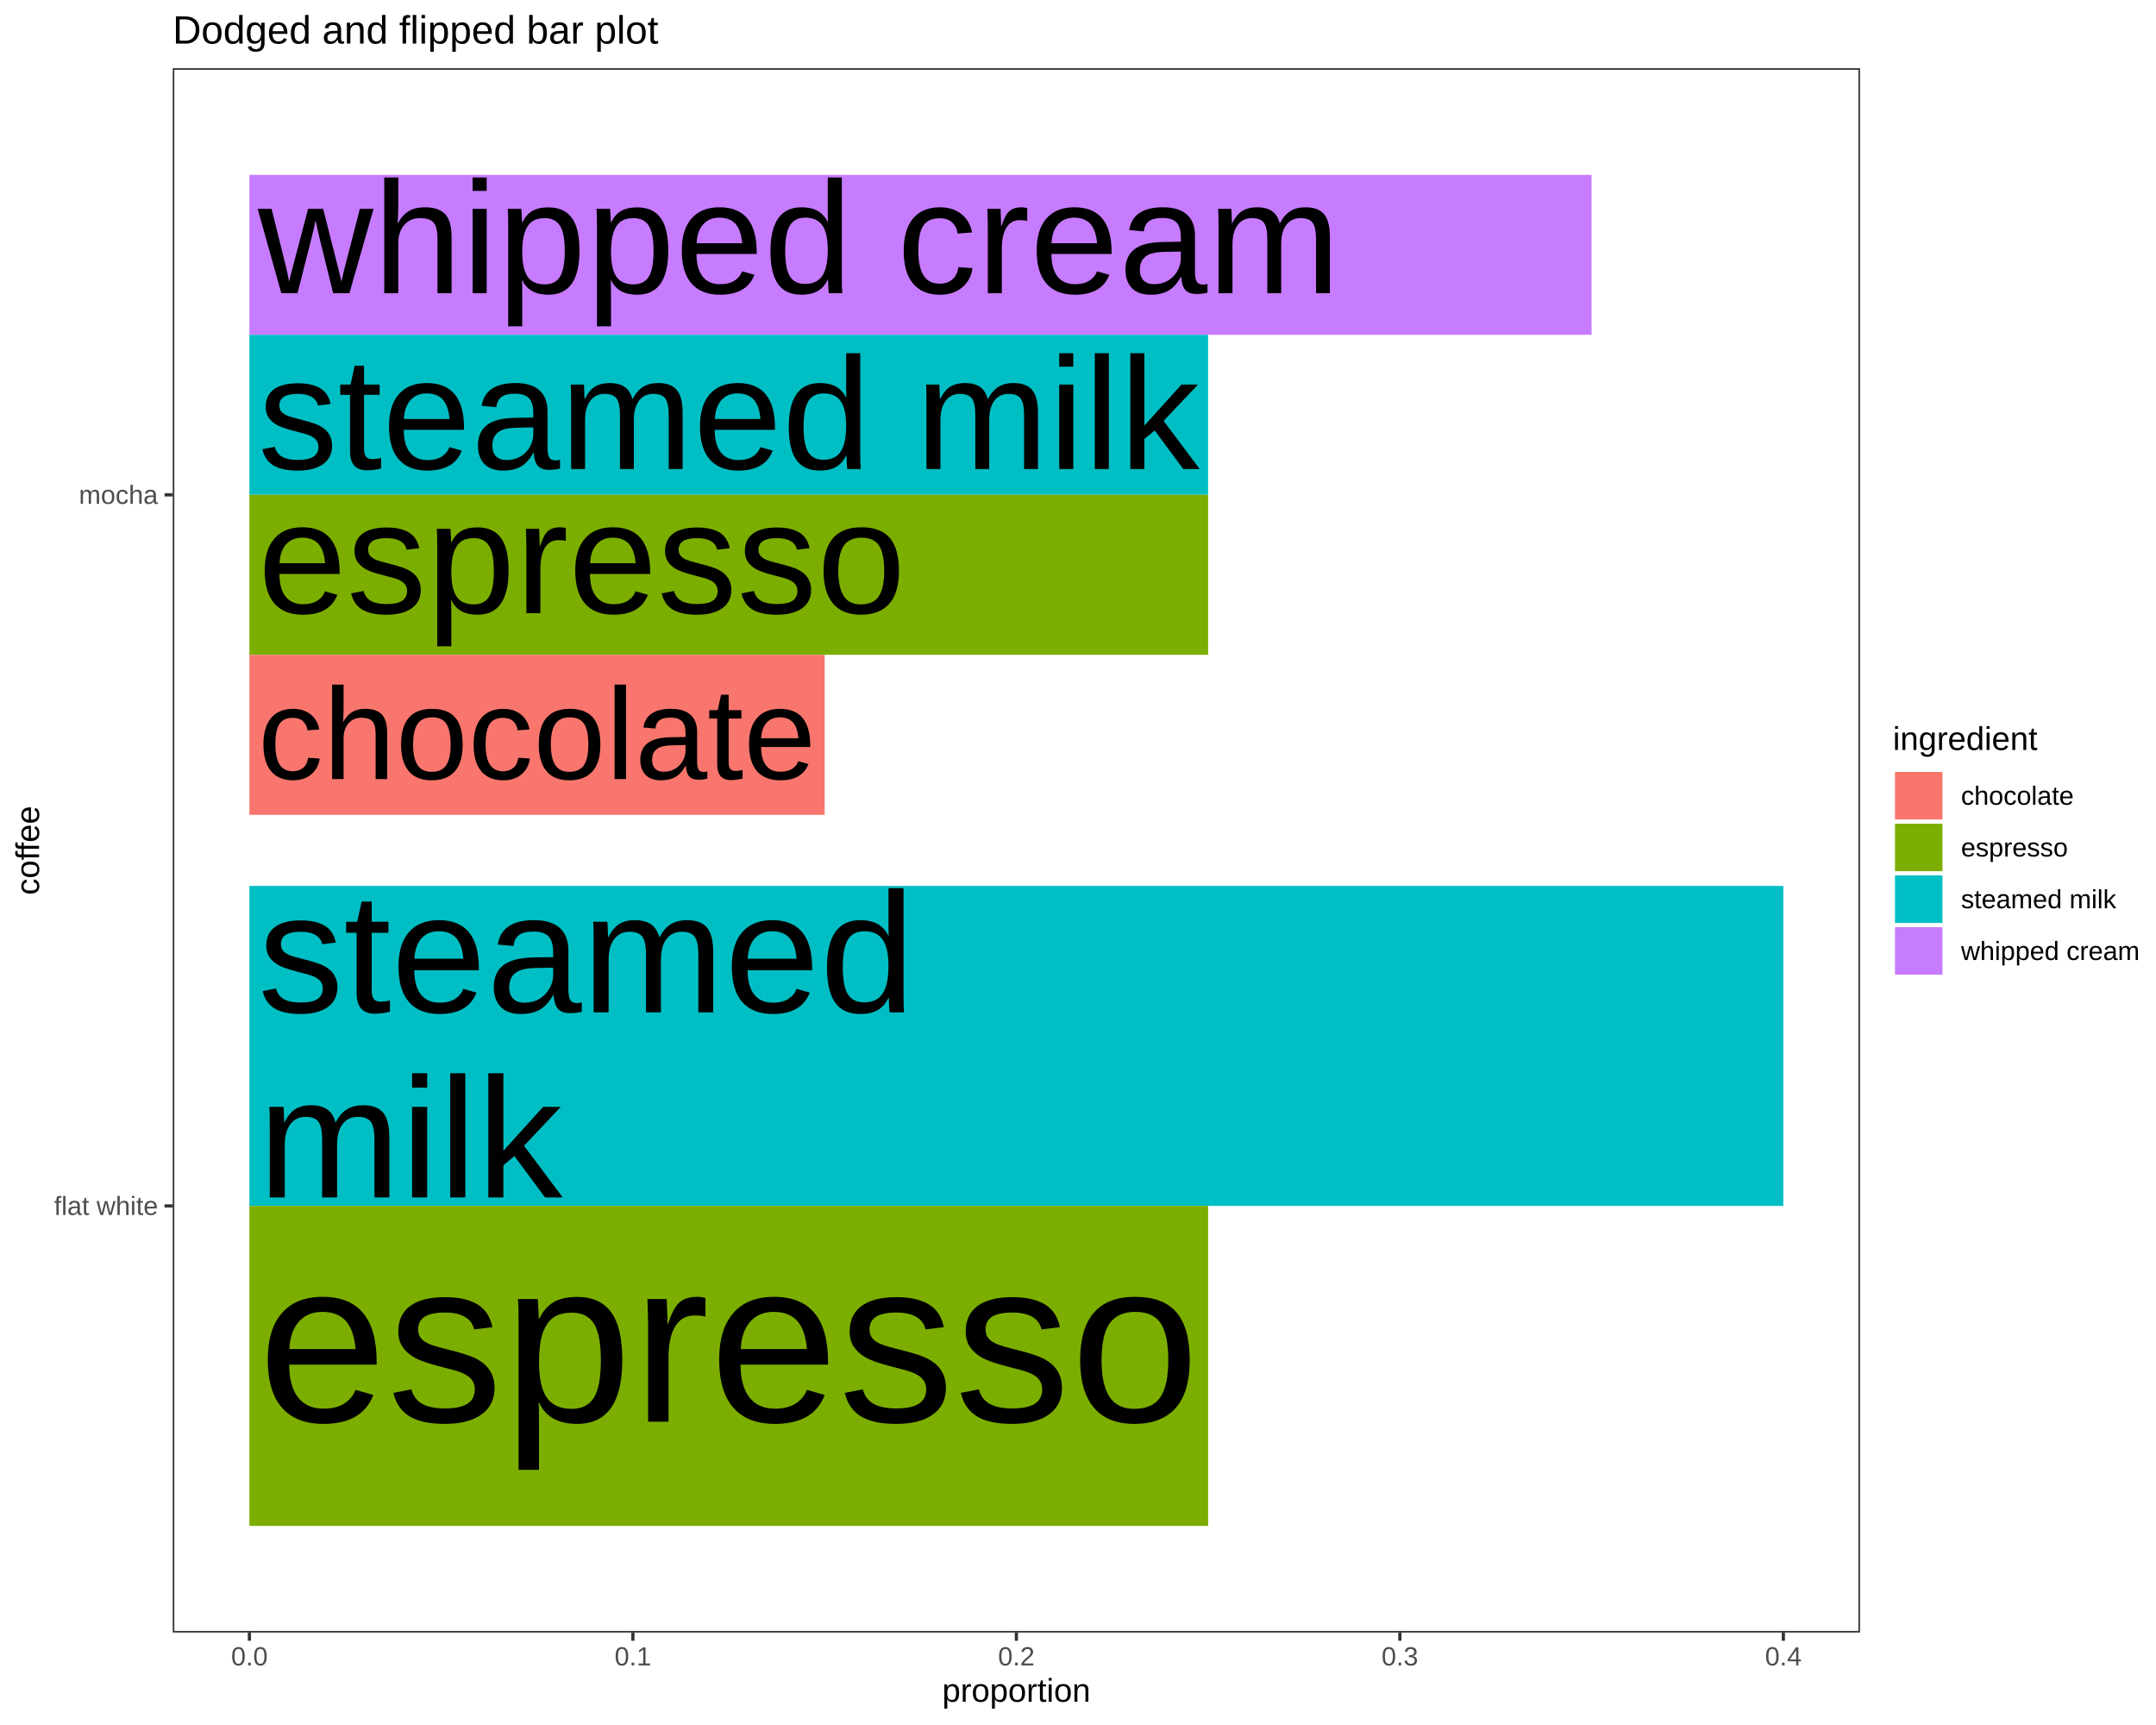
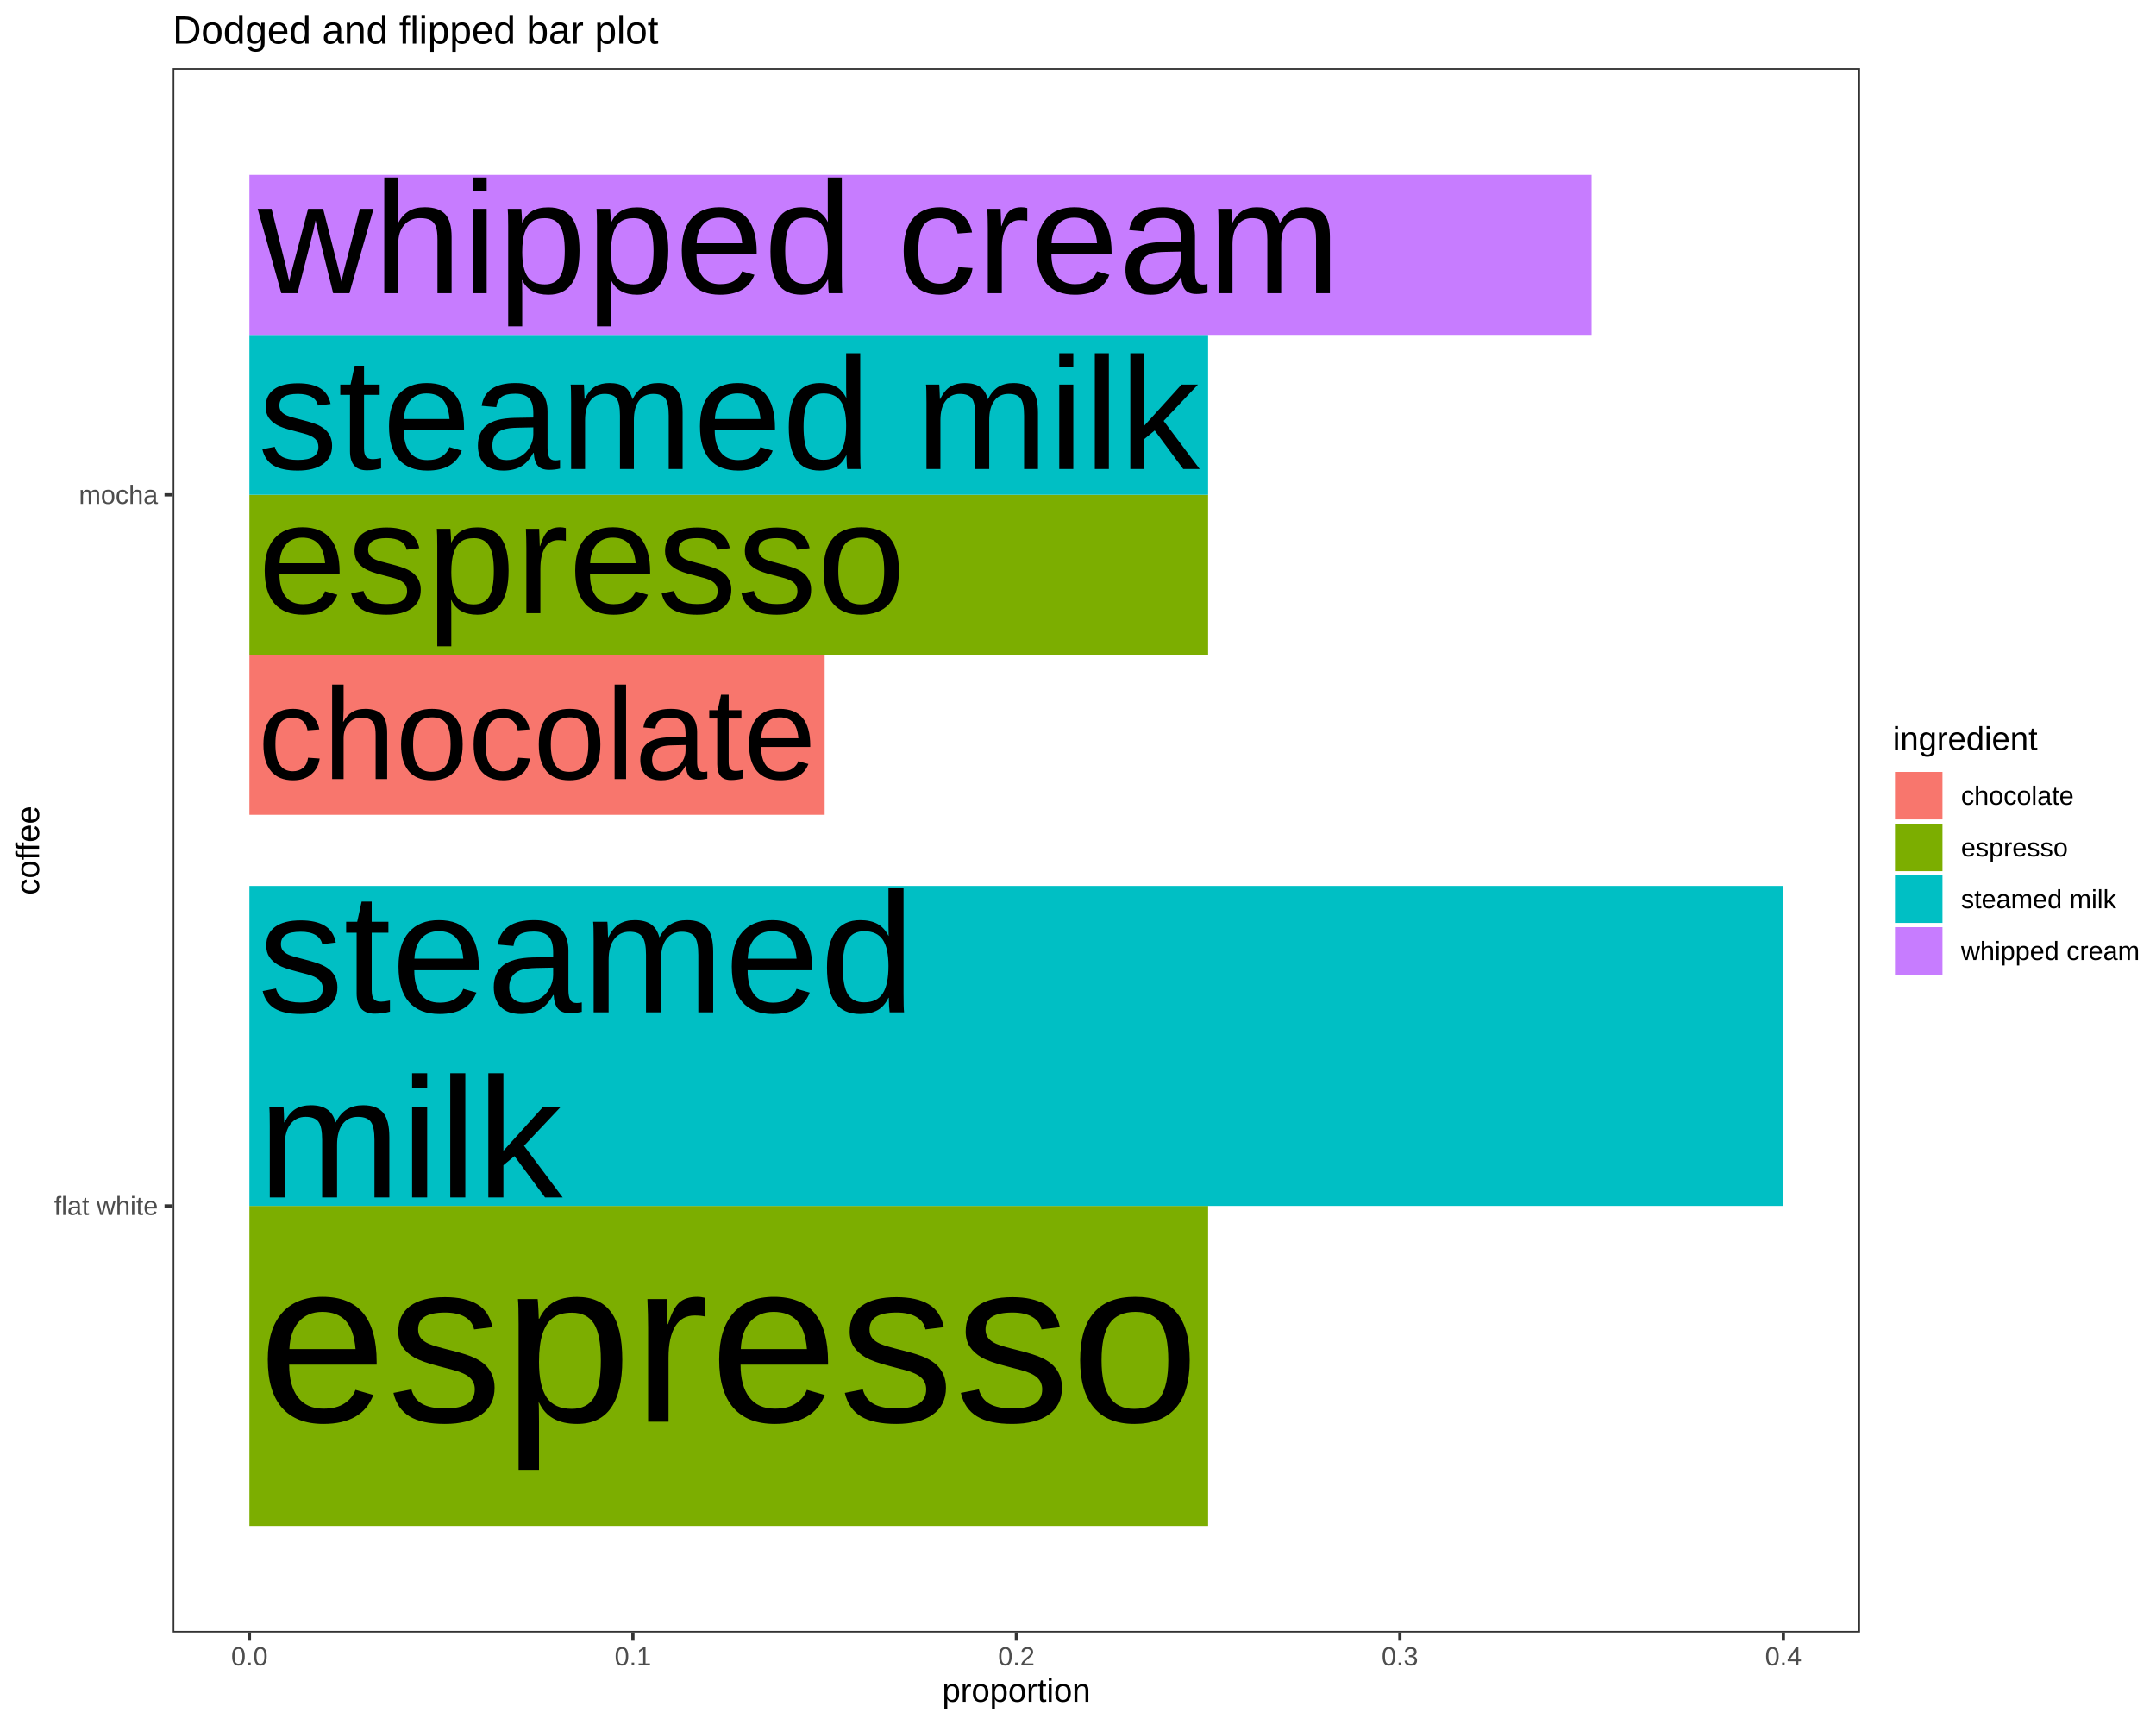
<svg xmlns="http://www.w3.org/2000/svg" viewBox="0 0 720.00 576.00">
  <defs>
    <style type="text/css">
    line, polyline, polygon, path, rect, circle {
      fill: none;
      stroke: #000000;
      stroke-linecap: round;
      stroke-linejoin: round;
      stroke-miterlimit: 10.00;
    }
  </style>
  </defs>
  <rect width="100%" height="100%" style="stroke: none; fill: #FFFFFF;" />
  <rect x="0.00" y="0.00" width="720.00" height="576.00" style="stroke-width: 1.07; stroke: #FFFFFF; fill: #FFFFFF;" />
  <defs>
    <clipPath id="cpNTcuNjh8NjIxLjE2fDU0NS4xM3wyMi43Nw==">
      <rect x="57.68" y="22.77" width="563.48" height="522.36" />
    </clipPath>
  </defs>
  <rect x="57.68" y="22.77" width="563.48" height="522.36" style="stroke-width: 1.07; stroke: none; fill: #FFFFFF;" clip-path="url(#cpNTcuNjh8NjIxLjE2fDU0NS4xM3wyMi43Nw==)" />
-   <rect x="83.29" y="295.82" width="512.25" height="106.85" style="stroke-width: 1.07; stroke: none; stroke-linecap: square; stroke-linejoin: miter; fill: #00BFC4;" clip-path="url(#cpNTcuNjh8NjIxLjE2fDU0NS4xM3wyMi43Nw==)" />
-   <rect x="83.29" y="402.67" width="320.16" height="106.85" style="stroke-width: 1.07; stroke: none; stroke-linecap: square; stroke-linejoin: miter; fill: #7CAE00;" clip-path="url(#cpNTcuNjh8NjIxLjE2fDU0NS4xM3wyMi43Nw==)" />
-   <rect x="83.29" y="58.39" width="448.22" height="53.42" style="stroke-width: 1.07; stroke: none; stroke-linecap: square; stroke-linejoin: miter; fill: #C77CFF;" clip-path="url(#cpNTcuNjh8NjIxLjE2fDU0NS4xM3wyMi43Nw==)" />
-   <rect x="83.29" y="111.81" width="320.16" height="53.42" style="stroke-width: 1.07; stroke: none; stroke-linecap: square; stroke-linejoin: miter; fill: #00BFC4;" clip-path="url(#cpNTcuNjh8NjIxLjE2fDU0NS4xM3wyMi43Nw==)" />
  <rect x="83.29" y="165.23" width="320.16" height="53.42" style="stroke-width: 1.07; stroke: none; stroke-linecap: square; stroke-linejoin: miter; fill: #7CAE00;" clip-path="url(#cpNTcuNjh8NjIxLjE2fDU0NS4xM3wyMi43Nw==)" />
  <rect x="83.29" y="218.66" width="192.10" height="53.42" style="stroke-width: 1.07; stroke: none; stroke-linecap: square; stroke-linejoin: miter; fill: #F8766D;" clip-path="url(#cpNTcuNjh8NjIxLjE2fDU0NS4xM3wyMi43Nw==)" />
+   <rect x="83.29" y="111.81" width="320.16" height="53.42" style="stroke-width: 1.07; stroke: none; stroke-linecap: square; stroke-linejoin: miter; fill: #00BFC4;" clip-path="url(#cpNTcuNjh8NjIxLjE2fDU0NS4xM3wyMi43Nw==)" />
+   <rect x="83.29" y="58.39" width="448.22" height="53.42" style="stroke-width: 1.07; stroke: none; stroke-linecap: square; stroke-linejoin: miter; fill: #C77CFF;" clip-path="url(#cpNTcuNjh8NjIxLjE2fDU0NS4xM3wyMi43Nw==)" />
+   <rect x="83.29" y="402.67" width="320.16" height="106.85" style="stroke-width: 1.07; stroke: none; stroke-linecap: square; stroke-linejoin: miter; fill: #7CAE00;" clip-path="url(#cpNTcuNjh8NjIxLjE2fDU0NS4xM3wyMi43Nw==)" />
+   <rect x="83.29" y="295.82" width="512.25" height="106.85" style="stroke-width: 1.07; stroke: none; stroke-linecap: square; stroke-linejoin: miter; fill: #00BFC4;" clip-path="url(#cpNTcuNjh8NjIxLjE2fDU0NS4xM3wyMi43Nw==)" />
+   <g clip-path="url(#cpNTcuNjh8NjIxLjE2fDU0NS4xM3wyMi43Nw==)">
+     <text x="86.13" y="204.75" style="font-size: 53.31px; font-family: Liberation Sans;" textLength="216.28px" lengthAdjust="spacingAndGlyphs">espresso</text>
+   </g>
+   <g clip-path="url(#cpNTcuNjh8NjIxLjE2fDU0NS4xM3wyMi43Nw==)">
+     <text x="86.13" y="260.13" style="font-size: 43.54px; font-family: Liberation Sans;" textLength="186.31px" lengthAdjust="spacingAndGlyphs">chocolate</text>
+   </g>
+   <g clip-path="url(#cpNTcuNjh8NjIxLjE2fDU0NS4xM3wyMi43Nw==)">
+     <text x="86.13" y="156.62" style="font-size: 53.38px; font-family: Liberation Sans;" textLength="314.44px" lengthAdjust="spacingAndGlyphs">steamed milk</text>
+   </g>
+   <g clip-path="url(#cpNTcuNjh8NjIxLjE2fDU0NS4xM3wyMi43Nw==)">
+     <text x="86.13" y="97.90" style="font-size: 53.31px; font-family: Liberation Sans;" textLength="361.42px" lengthAdjust="spacingAndGlyphs">whipped cream</text>
+   </g>
+   <g clip-path="url(#cpNTcuNjh8NjIxLjE2fDU0NS4xM3wyMi43Nw==)">
+     <text x="86.13" y="474.71" style="font-size: 77.49px; font-family: Liberation Sans;" textLength="314.42px" lengthAdjust="spacingAndGlyphs">espresso</text>
+   </g>
  <g clip-path="url(#cpNTcuNjh8NjIxLjE2fDU0NS4xM3wyMi43Nw==)">
    <text x="86.13" y="338.03" style="font-size: 57.22px; font-family: Liberation Sans;" textLength="219.47px" lengthAdjust="spacingAndGlyphs">steamed</text>
  </g>
  <g clip-path="url(#cpNTcuNjh8NjIxLjE2fDU0NS4xM3wyMi43Nw==)">
    <text x="86.13" y="399.83" style="font-size: 57.22px; font-family: Liberation Sans;" textLength="101.70px" lengthAdjust="spacingAndGlyphs">milk</text>
-   </g>
-   <g clip-path="url(#cpNTcuNjh8NjIxLjE2fDU0NS4xM3wyMi43Nw==)">
-     <text x="86.13" y="474.71" style="font-size: 77.49px; font-family: Liberation Sans;" textLength="314.42px" lengthAdjust="spacingAndGlyphs">espresso</text>
-   </g>
-   <g clip-path="url(#cpNTcuNjh8NjIxLjE2fDU0NS4xM3wyMi43Nw==)">
-     <text x="86.13" y="97.90" style="font-size: 53.31px; font-family: Liberation Sans;" textLength="361.42px" lengthAdjust="spacingAndGlyphs">whipped cream</text>
-   </g>
-   <g clip-path="url(#cpNTcuNjh8NjIxLjE2fDU0NS4xM3wyMi43Nw==)">
-     <text x="86.13" y="156.62" style="font-size: 53.38px; font-family: Liberation Sans;" textLength="314.44px" lengthAdjust="spacingAndGlyphs">steamed milk</text>
-   </g>
-   <g clip-path="url(#cpNTcuNjh8NjIxLjE2fDU0NS4xM3wyMi43Nw==)">
-     <text x="86.13" y="204.75" style="font-size: 53.31px; font-family: Liberation Sans;" textLength="216.28px" lengthAdjust="spacingAndGlyphs">espresso</text>
-   </g>
-   <g clip-path="url(#cpNTcuNjh8NjIxLjE2fDU0NS4xM3wyMi43Nw==)">
-     <text x="86.13" y="260.13" style="font-size: 43.54px; font-family: Liberation Sans;" textLength="186.31px" lengthAdjust="spacingAndGlyphs">chocolate</text>
  </g>
  <rect x="57.68" y="22.77" width="563.48" height="522.36" style="stroke-width: 1.07; stroke: #333333;" clip-path="url(#cpNTcuNjh8NjIxLjE2fDU0NS4xM3wyMi43Nw==)" />
  <defs>
    <clipPath id="cpMC4wMHw3MjAuMDB8NTc2LjAwfDAuMDA=">
      <rect x="0.00" y="0.00" width="720.00" height="576.00" />
    </clipPath>
  </defs>
  <g clip-path="url(#cpMC4wMHw3MjAuMDB8NTc2LjAwfDAuMDA=)">
    <text x="18.06" y="405.69" style="font-size: 8.80px; fill: #4D4D4D; font-family: Liberation Sans;" textLength="34.69px" lengthAdjust="spacingAndGlyphs">flat white</text>
  </g>
  <g clip-path="url(#cpMC4wMHw3MjAuMDB8NTc2LjAwfDAuMDA=)">
    <text x="26.34" y="168.26" style="font-size: 8.80px; fill: #4D4D4D; font-family: Liberation Sans;" textLength="26.41px" lengthAdjust="spacingAndGlyphs">mocha</text>
  </g>
  <polyline points="54.94,402.67 57.68,402.67 " style="stroke-width: 1.07; stroke: #333333; stroke-linecap: butt;" clip-path="url(#cpMC4wMHw3MjAuMDB8NTc2LjAwfDAuMDA=)" />
  <polyline points="54.94,165.23 57.68,165.23 " style="stroke-width: 1.07; stroke: #333333; stroke-linecap: butt;" clip-path="url(#cpMC4wMHw3MjAuMDB8NTc2LjAwfDAuMDA=)" />
  <polyline points="83.29,547.87 83.29,545.13 " style="stroke-width: 1.07; stroke: #333333; stroke-linecap: butt;" clip-path="url(#cpMC4wMHw3MjAuMDB8NTc2LjAwfDAuMDA=)" />
  <polyline points="211.36,547.87 211.36,545.13 " style="stroke-width: 1.07; stroke: #333333; stroke-linecap: butt;" clip-path="url(#cpMC4wMHw3MjAuMDB8NTc2LjAwfDAuMDA=)" />
  <polyline points="339.42,547.87 339.42,545.13 " style="stroke-width: 1.07; stroke: #333333; stroke-linecap: butt;" clip-path="url(#cpMC4wMHw3MjAuMDB8NTc2LjAwfDAuMDA=)" />
  <polyline points="467.49,547.87 467.49,545.13 " style="stroke-width: 1.07; stroke: #333333; stroke-linecap: butt;" clip-path="url(#cpMC4wMHw3MjAuMDB8NTc2LjAwfDAuMDA=)" />
  <polyline points="595.55,547.87 595.55,545.13 " style="stroke-width: 1.07; stroke: #333333; stroke-linecap: butt;" clip-path="url(#cpMC4wMHw3MjAuMDB8NTc2LjAwfDAuMDA=)" />
  <g clip-path="url(#cpMC4wMHw3MjAuMDB8NTc2LjAwfDAuMDA=)">
    <text x="77.19" y="556.11" style="font-size: 8.80px; fill: #4D4D4D; font-family: Liberation Sans;" textLength="12.22px" lengthAdjust="spacingAndGlyphs">0.0</text>
  </g>
  <g clip-path="url(#cpMC4wMHw3MjAuMDB8NTc2LjAwfDAuMDA=)">
    <text x="205.25" y="556.11" style="font-size: 8.80px; fill: #4D4D4D; font-family: Liberation Sans;" textLength="12.22px" lengthAdjust="spacingAndGlyphs">0.1</text>
  </g>
  <g clip-path="url(#cpMC4wMHw3MjAuMDB8NTc2LjAwfDAuMDA=)">
    <text x="333.31" y="556.11" style="font-size: 8.80px; fill: #4D4D4D; font-family: Liberation Sans;" textLength="12.22px" lengthAdjust="spacingAndGlyphs">0.2</text>
  </g>
  <g clip-path="url(#cpMC4wMHw3MjAuMDB8NTc2LjAwfDAuMDA=)">
    <text x="461.38" y="556.11" style="font-size: 8.80px; fill: #4D4D4D; font-family: Liberation Sans;" textLength="12.22px" lengthAdjust="spacingAndGlyphs">0.3</text>
  </g>
  <g clip-path="url(#cpMC4wMHw3MjAuMDB8NTc2LjAwfDAuMDA=)">
    <text x="589.44" y="556.11" style="font-size: 8.80px; fill: #4D4D4D; font-family: Liberation Sans;" textLength="12.22px" lengthAdjust="spacingAndGlyphs">0.4</text>
  </g>
  <g clip-path="url(#cpMC4wMHw3MjAuMDB8NTc2LjAwfDAuMDA=)">
    <text x="314.64" y="568.24" style="font-size: 11.00px; font-family: Liberation Sans;" textLength="49.56px" lengthAdjust="spacingAndGlyphs">proportion</text>
  </g>
  <g clip-path="url(#cpMC4wMHw3MjAuMDB8NTc2LjAwfDAuMDA=)">
    <text transform="translate(13.04,298.85) rotate(-90)" style="font-size: 11.00px; font-family: Liberation Sans;" textLength="29.80px" lengthAdjust="spacingAndGlyphs">coffee</text>
  </g>
  <rect x="632.12" y="241.73" width="82.40" height="84.44" style="stroke-width: 1.07; stroke: none; fill: #FFFFFF;" clip-path="url(#cpMC4wMHw3MjAuMDB8NTc2LjAwfDAuMDA=)" />
  <g clip-path="url(#cpMC4wMHw3MjAuMDB8NTc2LjAwfDAuMDA=)">
    <text x="632.12" y="250.43" style="font-size: 11.00px; font-family: Liberation Sans;" textLength="48.34px" lengthAdjust="spacingAndGlyphs">ingredient</text>
  </g>
  <rect x="632.12" y="257.05" width="17.28" height="17.28" style="stroke-width: 1.07; stroke: none; fill: #FFFFFF;" clip-path="url(#cpMC4wMHw3MjAuMDB8NTc2LjAwfDAuMDA=)" />
  <rect x="632.83" y="257.76" width="15.86" height="15.86" style="stroke-width: 1.07; stroke: none; stroke-linecap: square; stroke-linejoin: miter; fill: #F8766D;" clip-path="url(#cpMC4wMHw3MjAuMDB8NTc2LjAwfDAuMDA=)" />
  <rect x="632.12" y="274.33" width="17.28" height="17.28" style="stroke-width: 1.07; stroke: none; fill: #FFFFFF;" clip-path="url(#cpMC4wMHw3MjAuMDB8NTc2LjAwfDAuMDA=)" />
  <rect x="632.83" y="275.04" width="15.86" height="15.86" style="stroke-width: 1.07; stroke: none; stroke-linecap: square; stroke-linejoin: miter; fill: #7CAE00;" clip-path="url(#cpMC4wMHw3MjAuMDB8NTc2LjAwfDAuMDA=)" />
  <rect x="632.12" y="291.61" width="17.28" height="17.28" style="stroke-width: 1.07; stroke: none; fill: #FFFFFF;" clip-path="url(#cpMC4wMHw3MjAuMDB8NTc2LjAwfDAuMDA=)" />
  <rect x="632.83" y="292.32" width="15.86" height="15.86" style="stroke-width: 1.07; stroke: none; stroke-linecap: square; stroke-linejoin: miter; fill: #00BFC4;" clip-path="url(#cpMC4wMHw3MjAuMDB8NTc2LjAwfDAuMDA=)" />
  <rect x="632.12" y="308.89" width="17.28" height="17.28" style="stroke-width: 1.07; stroke: none; fill: #FFFFFF;" clip-path="url(#cpMC4wMHw3MjAuMDB8NTc2LjAwfDAuMDA=)" />
  <rect x="632.83" y="309.60" width="15.86" height="15.86" style="stroke-width: 1.07; stroke: none; stroke-linecap: square; stroke-linejoin: miter; fill: #C77CFF;" clip-path="url(#cpMC4wMHw3MjAuMDB8NTc2LjAwfDAuMDA=)" />
  <g clip-path="url(#cpMC4wMHw3MjAuMDB8NTc2LjAwfDAuMDA=)">
    <text x="654.88" y="268.72" style="font-size: 8.80px; font-family: Liberation Sans;" textLength="37.66px" lengthAdjust="spacingAndGlyphs">chocolate</text>
  </g>
  <g clip-path="url(#cpMC4wMHw3MjAuMDB8NTc2LjAwfDAuMDA=)">
    <text x="654.88" y="286.00" style="font-size: 8.80px; font-family: Liberation Sans;" textLength="35.70px" lengthAdjust="spacingAndGlyphs">espresso</text>
  </g>
  <g clip-path="url(#cpMC4wMHw3MjAuMDB8NTc2LjAwfDAuMDA=)">
    <text x="654.88" y="303.28" style="font-size: 8.80px; font-family: Liberation Sans;" textLength="51.81px" lengthAdjust="spacingAndGlyphs">steamed milk</text>
  </g>
  <g clip-path="url(#cpMC4wMHw3MjAuMDB8NTc2LjAwfDAuMDA=)">
    <text x="654.88" y="320.56" style="font-size: 8.80px; font-family: Liberation Sans;" textLength="59.64px" lengthAdjust="spacingAndGlyphs">whipped cream</text>
  </g>
  <g clip-path="url(#cpMC4wMHw3MjAuMDB8NTc2LjAwfDAuMDA=)">
    <text x="57.68" y="14.56" style="font-size: 13.20px; font-family: Liberation Sans;" textLength="161.92px" lengthAdjust="spacingAndGlyphs">Dodged and flipped bar plot</text>
  </g>
</svg>
